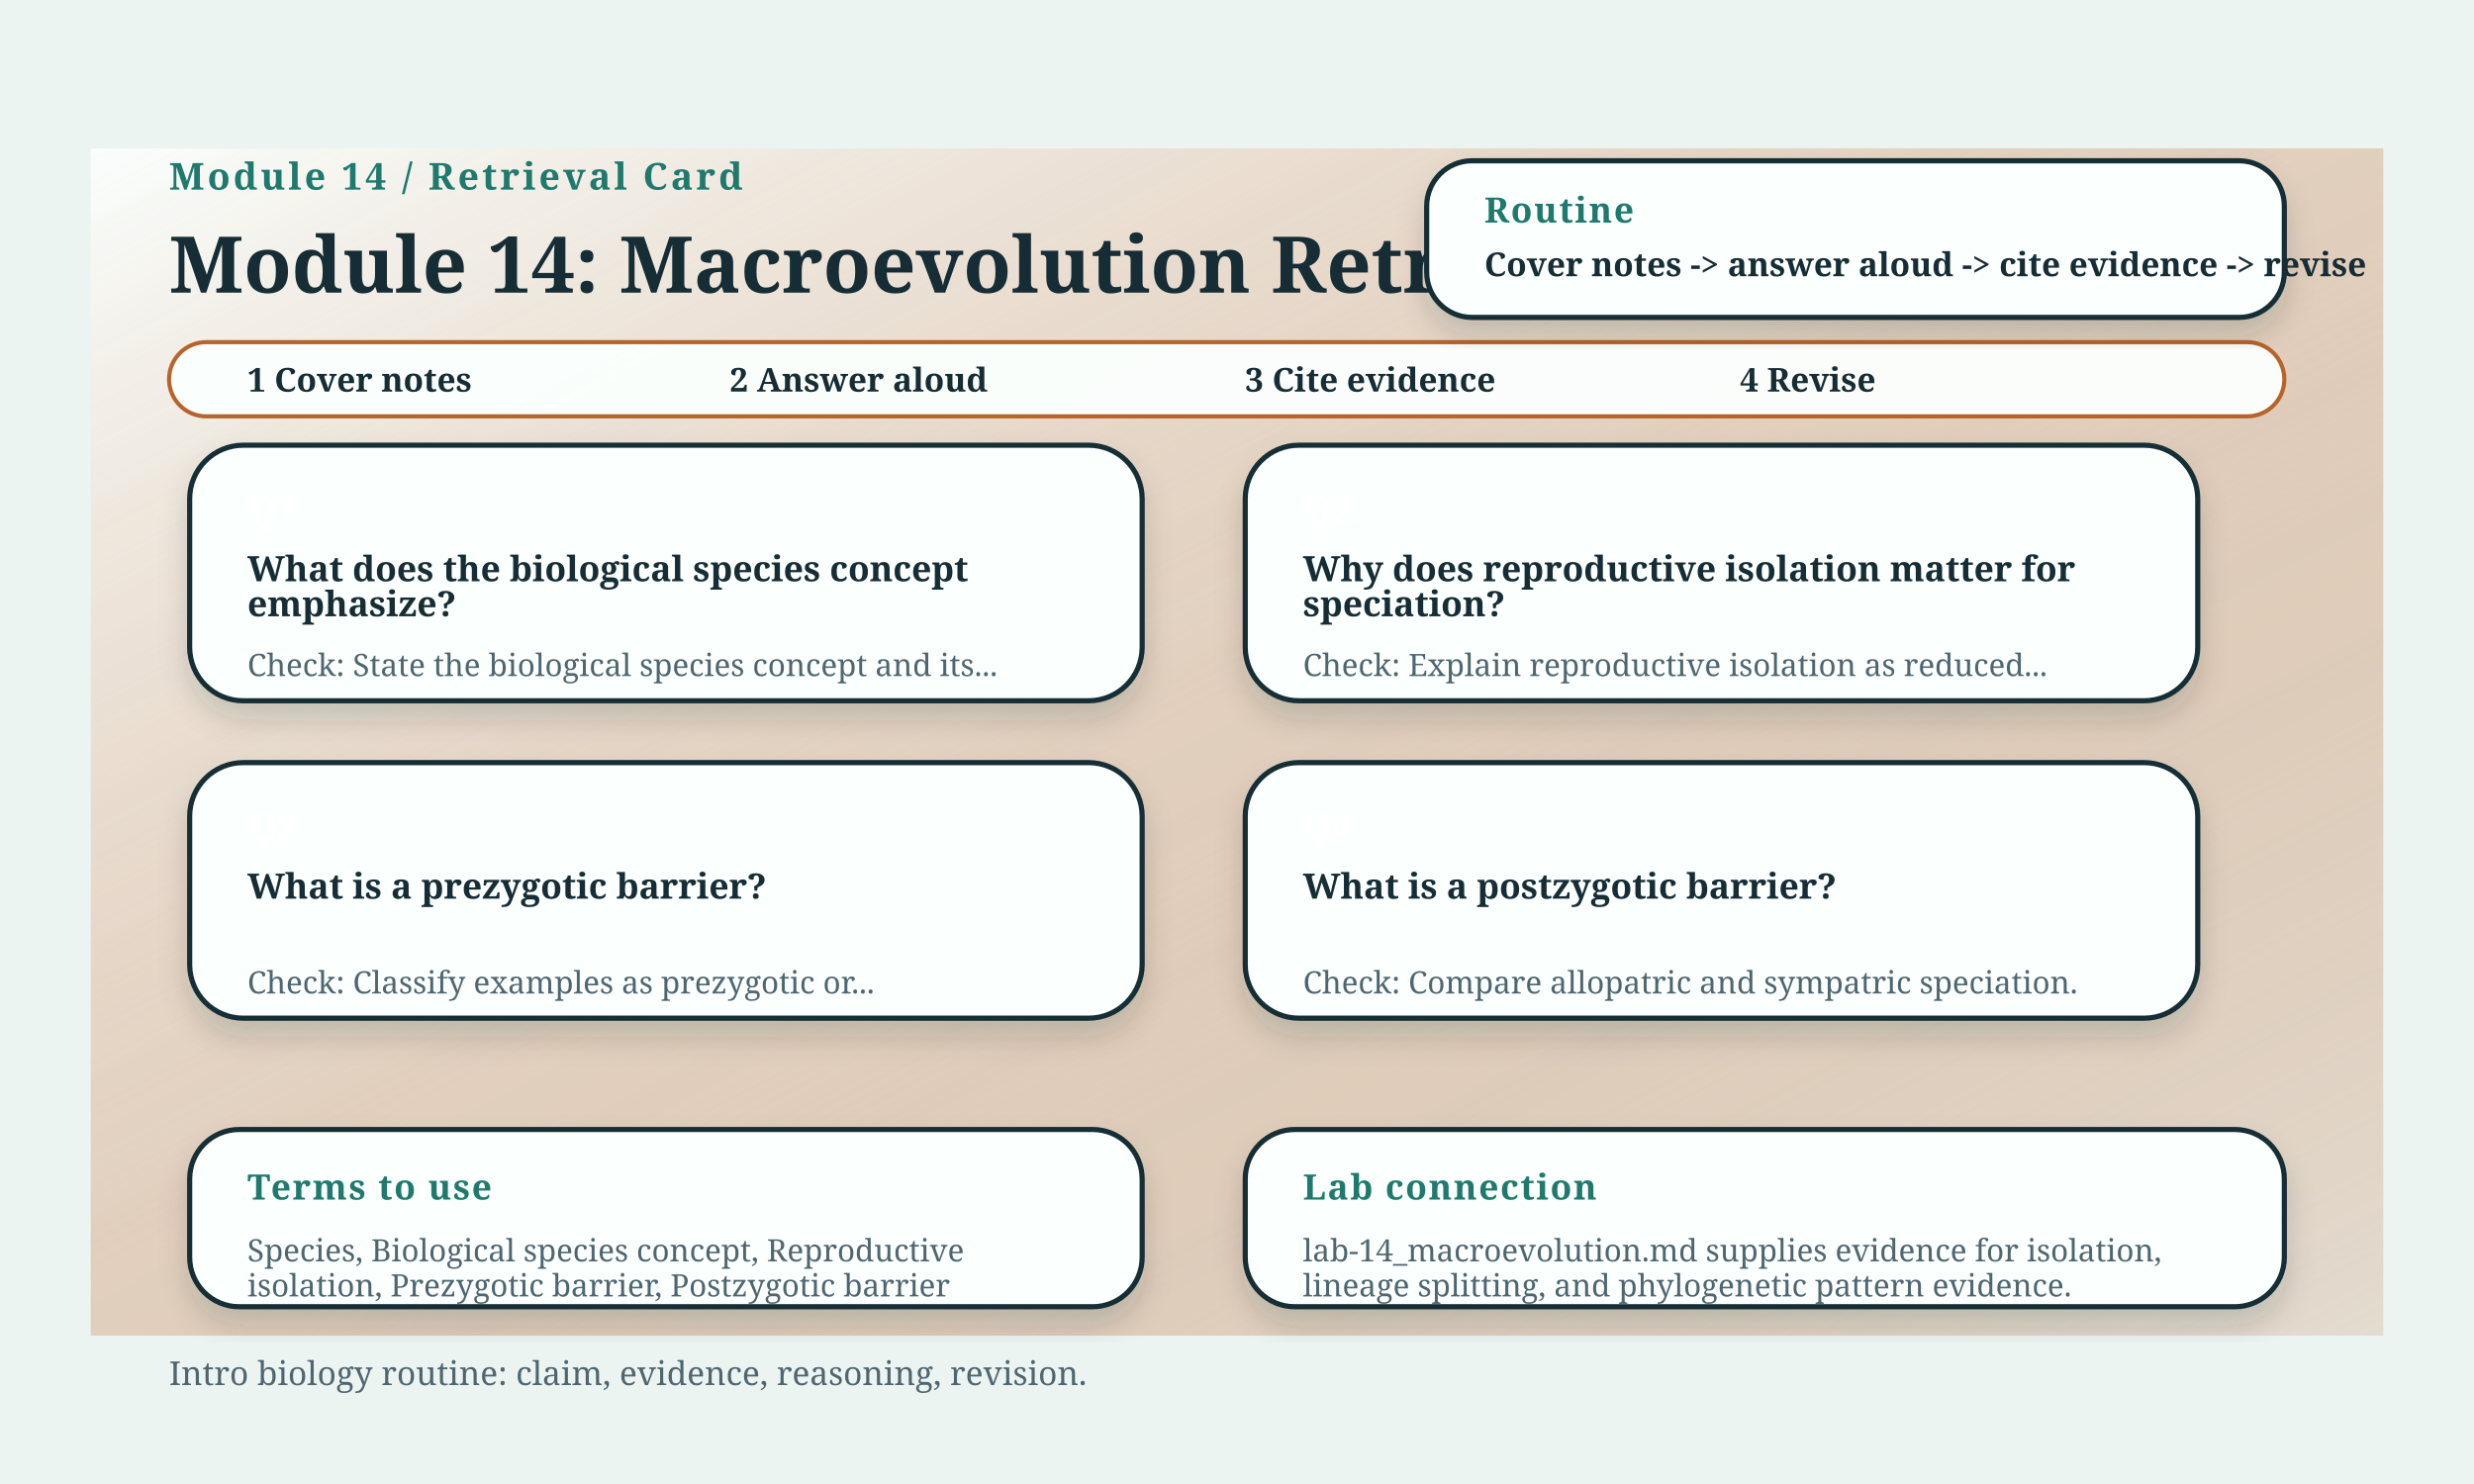
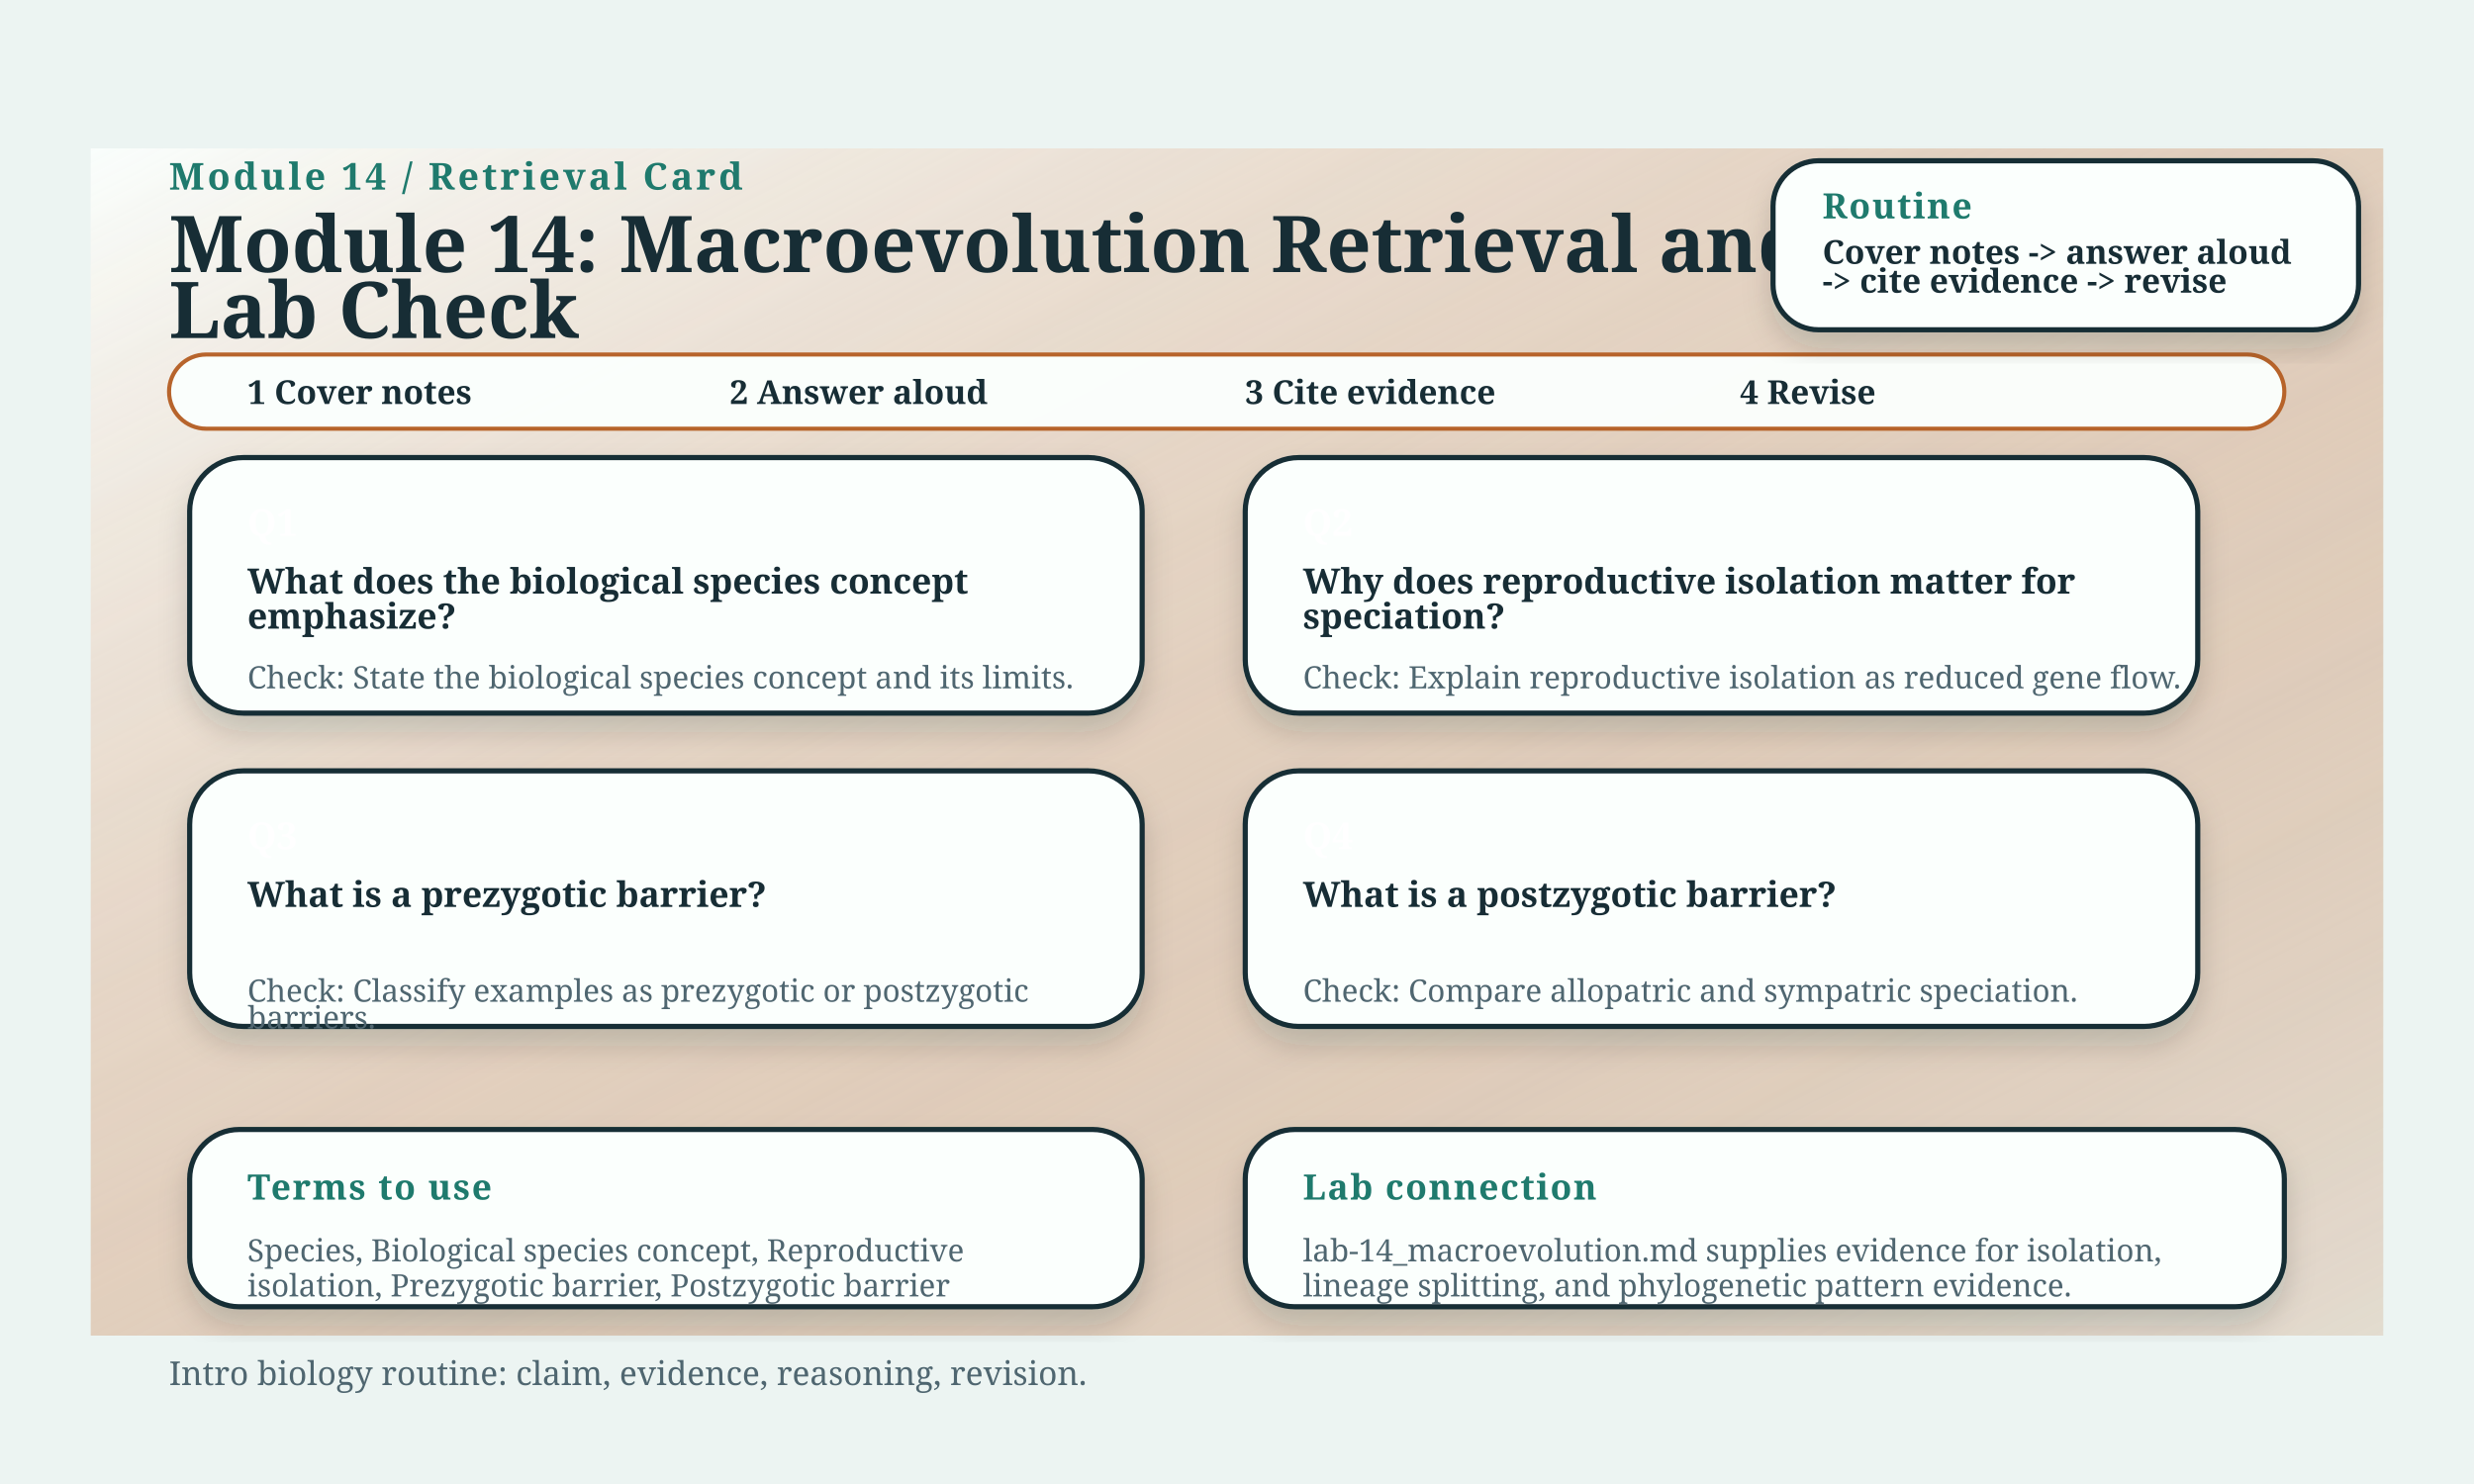
<svg xmlns="http://www.w3.org/2000/svg" width="1200" height="720" viewBox="0 0 1200 720" role="img" aria-label="Module 14: Macroevolution Retrieval and Lab Check">
  <style>
    .bg { fill: #ecf4f2; }
    .halo { fill: url(#wash); opacity: 0.92; }
    .frame { fill: #fbfffd; stroke: #172d35; stroke-width: 3; }
    .eyebrow { fill: #1f7a6d; font: 800 18px Georgia, serif; letter-spacing: 1.5px; text-transform: uppercase; }
    .title-text { fill: #172d35; font: 800 38px Georgia, serif; }
    .footer { fill: #4f6670; font: 16px Georgia, serif; }
    .claim-card, .side-card, .feedback-card, .prompt-card, .routine-card, .stage-card-bg { fill: #fbfffd; stroke: #172d35; stroke-width: 2.5; filter: url(#shadow); }
    .claim-kicker, .card-kicker { fill: #1f7a6d; font: 800 17px Georgia, serif; letter-spacing: 0.8px; text-transform: uppercase; }
    .claim-text { fill: #172d35; font: 700 25px Georgia, serif; }
    .node { fill: #fbfffd; stroke: #b55f24; stroke-width: 3; filter: url(#shadow); }
    .node-claim { stroke: #1f7a6d; }
    .node-mechanism { stroke: #b55f24; }
    .node-evidence { stroke: #567d46; }
    .node-vocabulary { stroke: #8067a9; }
    .node-application { stroke: #b26b2f; }
    .node-revision { stroke: #8a4351; }
    .cluster-pill { stroke: none; opacity: 0.92; }
    .cluster-claim { fill: #1f7a6d; }
    .cluster-mechanism { fill: #b55f24; }
    .cluster-evidence { fill: #6d9c57; }
    .cluster-vocabulary { fill: #9b83c6; }
    .cluster-application { fill: #d28942; }
    .cluster-revision { fill: #b85d70; }
    .cluster-label, .legend-text { fill: white; font: 800 11px Georgia, serif; letter-spacing: 1px; text-transform: uppercase; }
    .node-label { fill: #172d35; font: 800 20px Georgia, serif; }
    .node-detail { fill: #4f6670; font: 14px Georgia, serif; }
    .edge { stroke: #1f7a6d; stroke-width: 4; stroke-linecap: round; opacity: 0.72; marker-end: url(#arrowhead); }
-     .edge-label { fill: #1f7a6d; font: 700 13px Georgia, serif; text-anchor: middle; paint-order: stroke; stroke: #ecf4f2; stroke-width: 4; }
+     .edge-label { fill: #1f7a6d; font: 700 12px Georgia, serif; text-anchor: middle; paint-order: stroke; stroke: #ecf4f2; stroke-width: 5; }
    .stage-dot { fill: #b55f24; }
    .stage-num { fill: white; font: 900 18px Georgia, serif; }
    .stage-label { fill: #172d35; font: 800 18px Georgia, serif; }
    .stage-detail, .mini-text, .check-text { fill: #4f6670; font: 15px Georgia, serif; }
    .arrow { fill: none; stroke: #b55f24; stroke-width: 5; stroke-linecap: round; marker-end: url(#arrowhead); }
    .prompt-text { fill: #172d35; font: 700 17px Georgia, serif; }
    .routine-text { fill: #172d35; font: 700 16px Georgia, serif; }
    .retrieval-step-strip { fill: #fbfffd; stroke: #b55f24; stroke-width: 2; opacity: 0.96; }
    .palette-high-design { fill: #1f7a6d; }
    @media print { .claim-card, .side-card, .feedback-card, .prompt-card, .routine-card, .node, .stage-card-bg { filter: none; } }
    </style>
  <defs>
    <linearGradient id="wash" x1="0" x2="1" y1="0" y2="1">
      <stop offset="0" stop-color="#fbfffd" />
      <stop offset="1" stop-color="#b55f24" stop-opacity="0.18" />
    </linearGradient>
    <filter id="shadow" x="-20%" y="-20%" width="140%" height="140%">
      <feDropShadow dx="0" dy="8" stdDeviation="7" flood-color="#172d35" flood-opacity="0.16" />
    </filter>
    <marker id="arrowhead" markerWidth="12" markerHeight="8" refX="11" refY="4" orient="auto">
      <polygon points="0 0, 12 4, 0 8" fill="#b55f24" />
    </marker>
  </defs>
  <rect class="bg" width="1200" height="720" />
  <path class="halo" d="M44 72 H1156 V648 H44 Z" />
  <text x="82" y="92" class="eyebrow">Module 14 / Retrieval Card</text>
-   <text x="82" y="142" class="title-text">Module 14: Macroevolution Retrieval and Lab Check</text>
-   <rect x="82" y="166" width="1026" height="36" rx="18" class="retrieval-step-strip" />
-   <text x="120" y="190" class="routine-text">1 Cover notes</text>
-   <text x="354" y="190" class="routine-text">2 Answer aloud</text>
-   <text x="604" y="190" class="routine-text">3 Cite evidence</text>
-   <text x="844" y="190" class="routine-text">4 Revise</text>
-   <rect x="692" y="78" width="416" height="76" rx="22" class="routine-card" />
-   <text x="720" y="108" class="card-kicker">Routine</text>
-   <text x="720" y="134" class="routine-text">Cover notes -&gt; answer aloud -&gt; cite evidence -&gt; revise</text>
-   <rect x="92" y="216" width="462" height="124" rx="26" class="prompt-card" />
-   <text x="120" y="254" class="stage-num">Q1</text>
-   <text x="120.0" y="282.0" class="prompt-text">
+   <text x="82.0" y="132.0" class="title-text">
+     <tspan x="82.0" dy="0">Module 14: Macroevolution Retrieval and</tspan>
+     <tspan x="82.0" dy="32">Lab Check</tspan>
+   </text>
+   <rect x="82" y="172" width="1026" height="36" rx="18" class="retrieval-step-strip" />
+   <text x="120" y="196" class="routine-text">1 Cover notes</text>
+   <text x="354" y="196" class="routine-text">2 Answer aloud</text>
+   <text x="604" y="196" class="routine-text">3 Cite evidence</text>
+   <text x="844" y="196" class="routine-text">4 Revise</text>
+   <rect x="860" y="78" width="284" height="82" rx="22" class="routine-card" />
+   <text x="884" y="106" class="card-kicker">Routine</text>
+   <text x="884.0" y="128.0" class="routine-text">
+     <tspan x="884.0" dy="0">Cover notes -&gt; answer aloud</tspan>
+     <tspan x="884.0" dy="14">-&gt; cite evidence -&gt; revise</tspan>
+   </text>
+   <rect x="92" y="222" width="462" height="124" rx="26" class="prompt-card" />
+   <text x="120" y="260" class="stage-num">Q1</text>
+   <text x="120.0" y="288.0" class="prompt-text">
    <tspan x="120.0" dy="0">What does the biological species concept</tspan>
    <tspan x="120.0" dy="17">emphasize?</tspan>
  </text>
-   <text x="120.0" y="328.0" class="check-text">
-     <tspan x="120.0" dy="0">Check: State the biological species concept and its...</tspan>
+   <text x="120.0" y="334.0" class="check-text">
+     <tspan x="120.0" dy="0">Check: State the biological species concept and its limits.</tspan>
  </text>
-   <rect x="604" y="216" width="462" height="124" rx="26" class="prompt-card" />
-   <text x="632" y="254" class="stage-num">Q2</text>
-   <text x="632.0" y="282.0" class="prompt-text">
+   <rect x="604" y="222" width="462" height="124" rx="26" class="prompt-card" />
+   <text x="632" y="260" class="stage-num">Q2</text>
+   <text x="632.0" y="288.0" class="prompt-text">
    <tspan x="632.0" dy="0">Why does reproductive isolation matter for</tspan>
    <tspan x="632.0" dy="17">speciation?</tspan>
  </text>
-   <text x="632.0" y="328.0" class="check-text">
-     <tspan x="632.0" dy="0">Check: Explain reproductive isolation as reduced...</tspan>
+   <text x="632.0" y="334.0" class="check-text">
+     <tspan x="632.0" dy="0">Check: Explain reproductive isolation as reduced gene flow.</tspan>
  </text>
-   <rect x="92" y="370" width="462" height="124" rx="26" class="prompt-card" />
-   <text x="120" y="408" class="stage-num">Q3</text>
-   <text x="120.0" y="436.0" class="prompt-text">
+   <rect x="92" y="374" width="462" height="124" rx="26" class="prompt-card" />
+   <text x="120" y="412" class="stage-num">Q3</text>
+   <text x="120.0" y="440.0" class="prompt-text">
    <tspan x="120.0" dy="0">What is a prezygotic barrier?</tspan>
  </text>
-   <text x="120.0" y="482.0" class="check-text">
-     <tspan x="120.0" dy="0">Check: Classify examples as prezygotic or...</tspan>
+   <text x="120.0" y="486.0" class="check-text">
+     <tspan x="120.0" dy="0">Check: Classify examples as prezygotic or postzygotic</tspan>
+     <tspan x="120.0" dy="13">barriers.</tspan>
  </text>
-   <rect x="604" y="370" width="462" height="124" rx="26" class="prompt-card" />
-   <text x="632" y="408" class="stage-num">Q4</text>
-   <text x="632.0" y="436.0" class="prompt-text">
+   <rect x="604" y="374" width="462" height="124" rx="26" class="prompt-card" />
+   <text x="632" y="412" class="stage-num">Q4</text>
+   <text x="632.0" y="440.0" class="prompt-text">
    <tspan x="632.0" dy="0">What is a postzygotic barrier?</tspan>
  </text>
-   <text x="632.0" y="482.0" class="check-text">
+   <text x="632.0" y="486.0" class="check-text">
    <tspan x="632.0" dy="0">Check: Compare allopatric and sympatric speciation.</tspan>
  </text>
  <rect x="92" y="548" width="462" height="86" rx="24" class="side-card" />
  <text x="120" y="582" class="card-kicker">Terms to use</text>
  <text x="120.0" y="612.0" class="mini-text">
    <tspan x="120.0" dy="0">Species, Biological species concept, Reproductive</tspan>
    <tspan x="120.0" dy="17">isolation, Prezygotic barrier, Postzygotic barrier</tspan>
  </text>
  <rect x="604" y="548" width="504" height="86" rx="24" class="side-card" />
  <text x="632" y="582" class="card-kicker">Lab connection</text>
  <text x="632.0" y="612.0" class="mini-text">
    <tspan x="632.0" dy="0">lab-14_macroevolution.md supplies evidence for isolation,</tspan>
    <tspan x="632.0" dy="17">lineage splitting, and phylogenetic pattern evidence.</tspan>
  </text>
  <text x="82" y="672" class="footer">Intro biology routine: claim, evidence, reasoning, revision.</text>
</svg>
